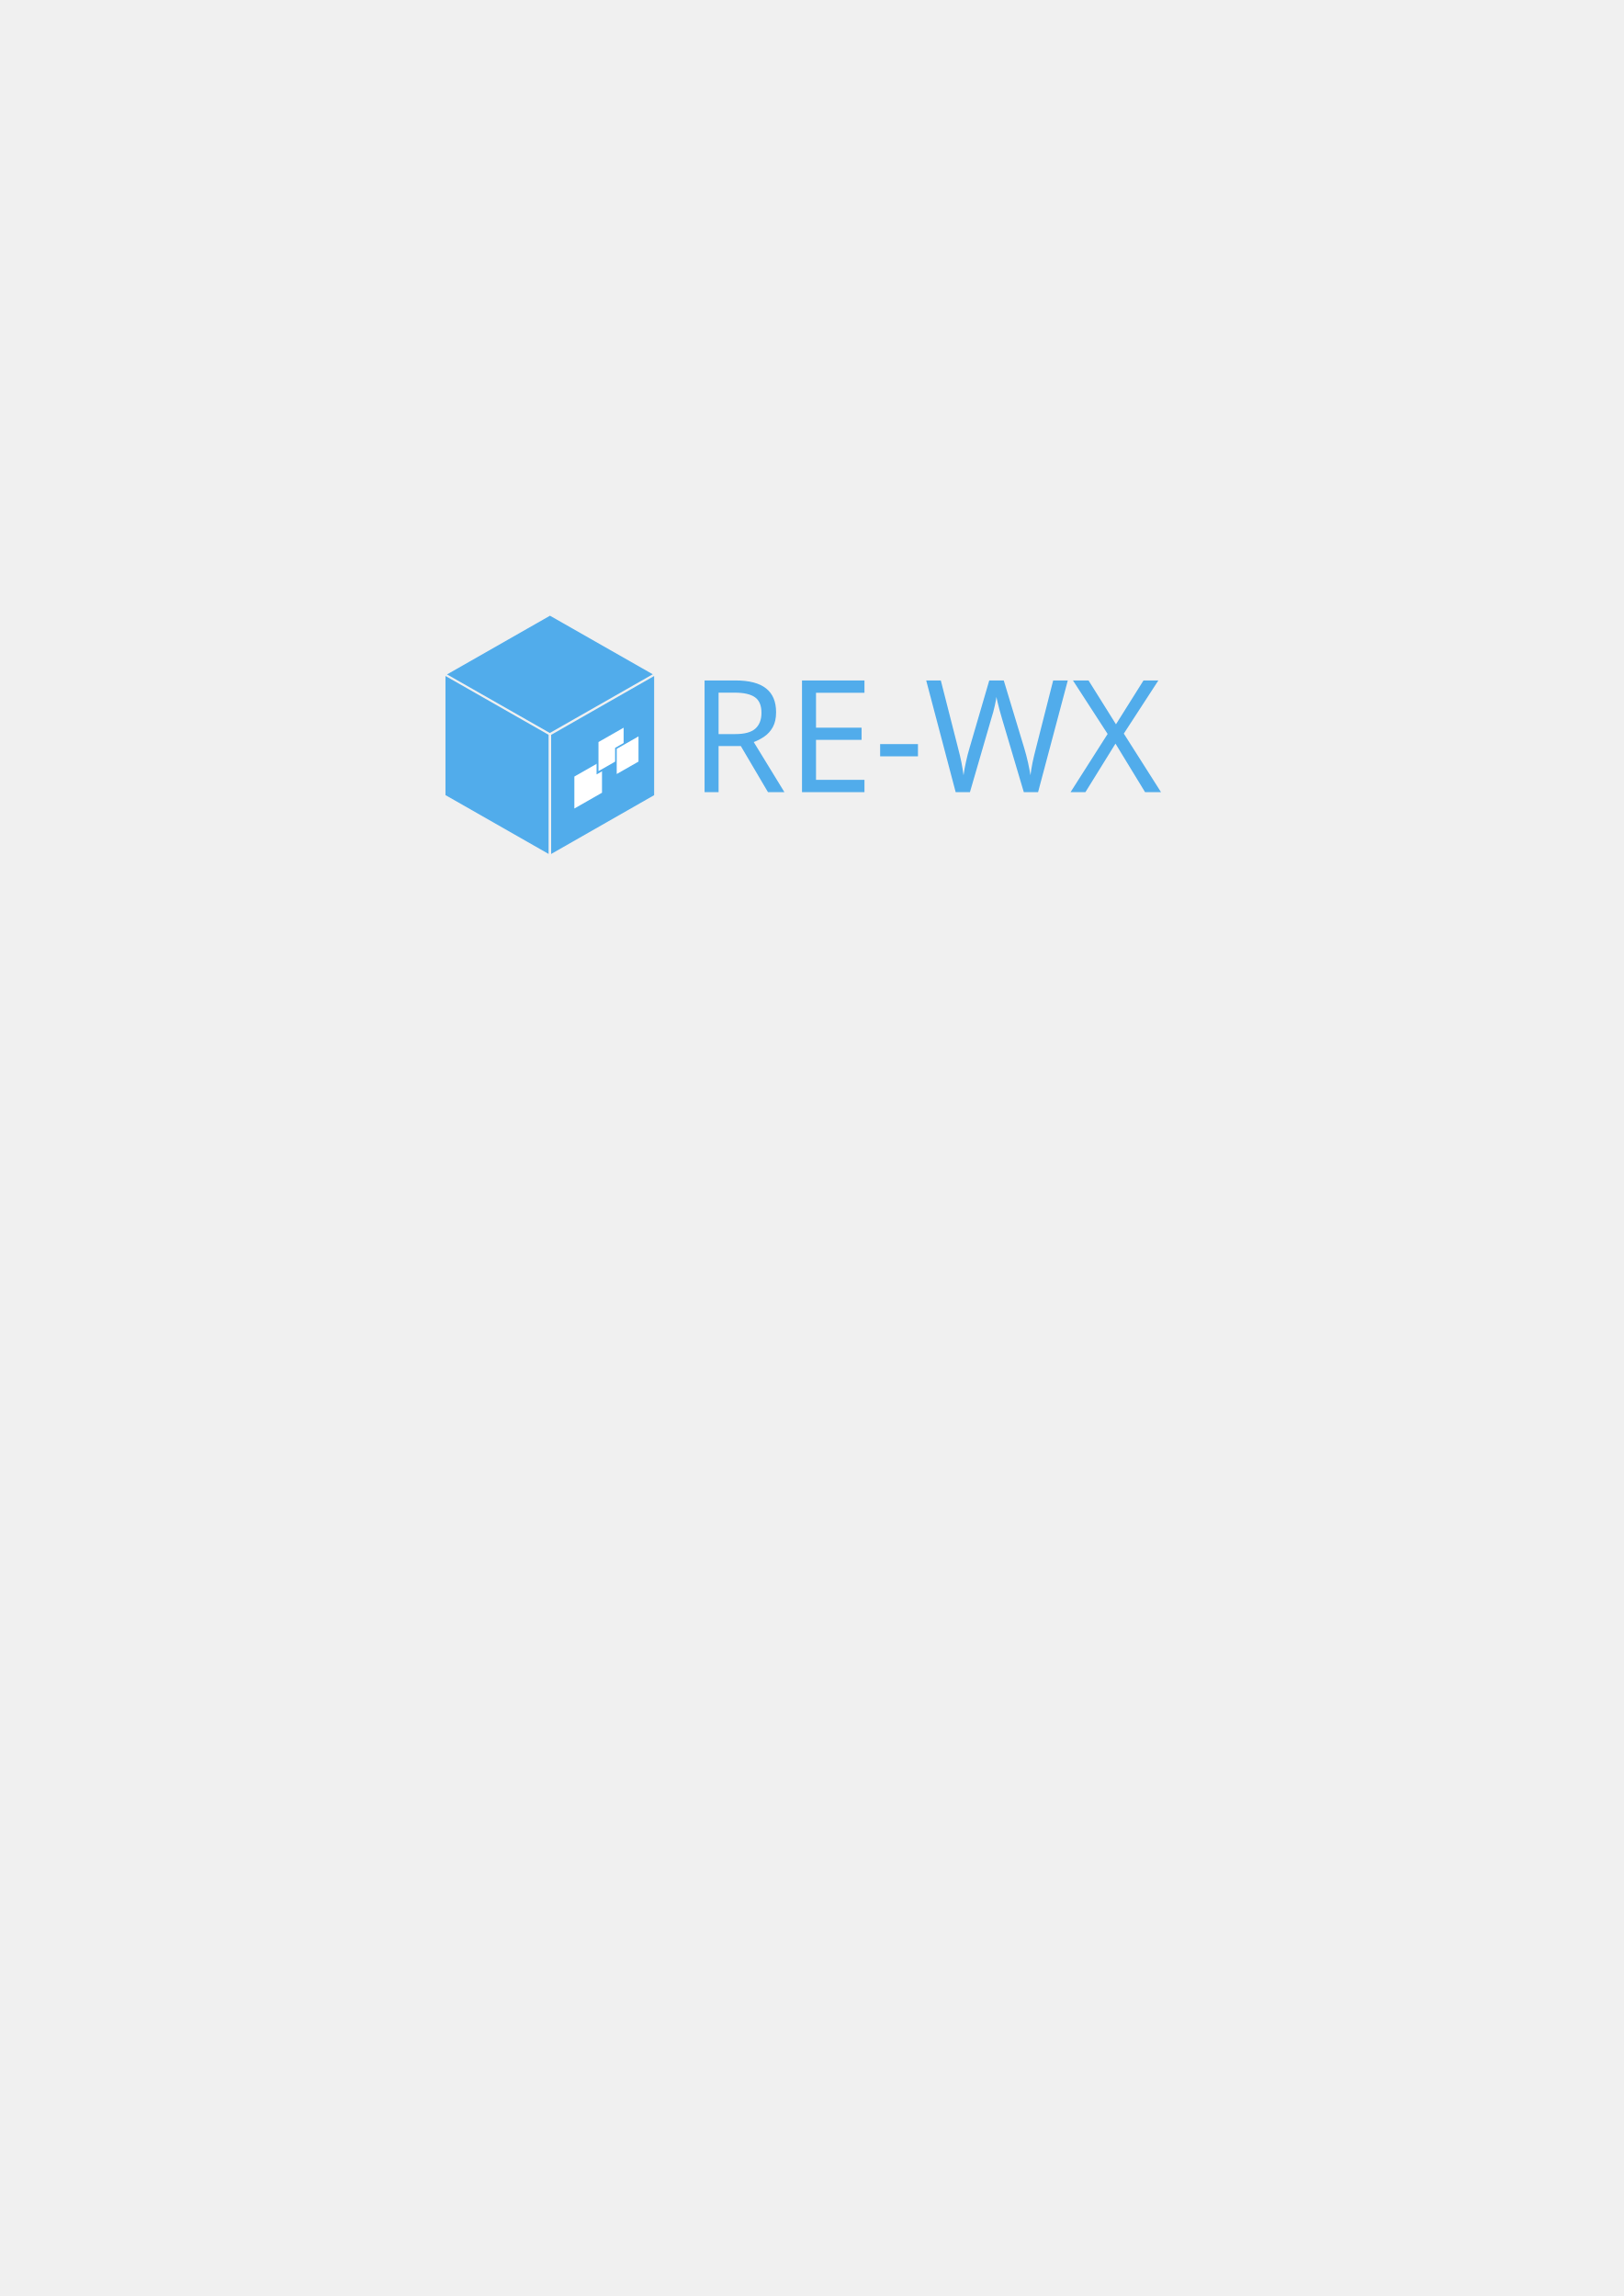
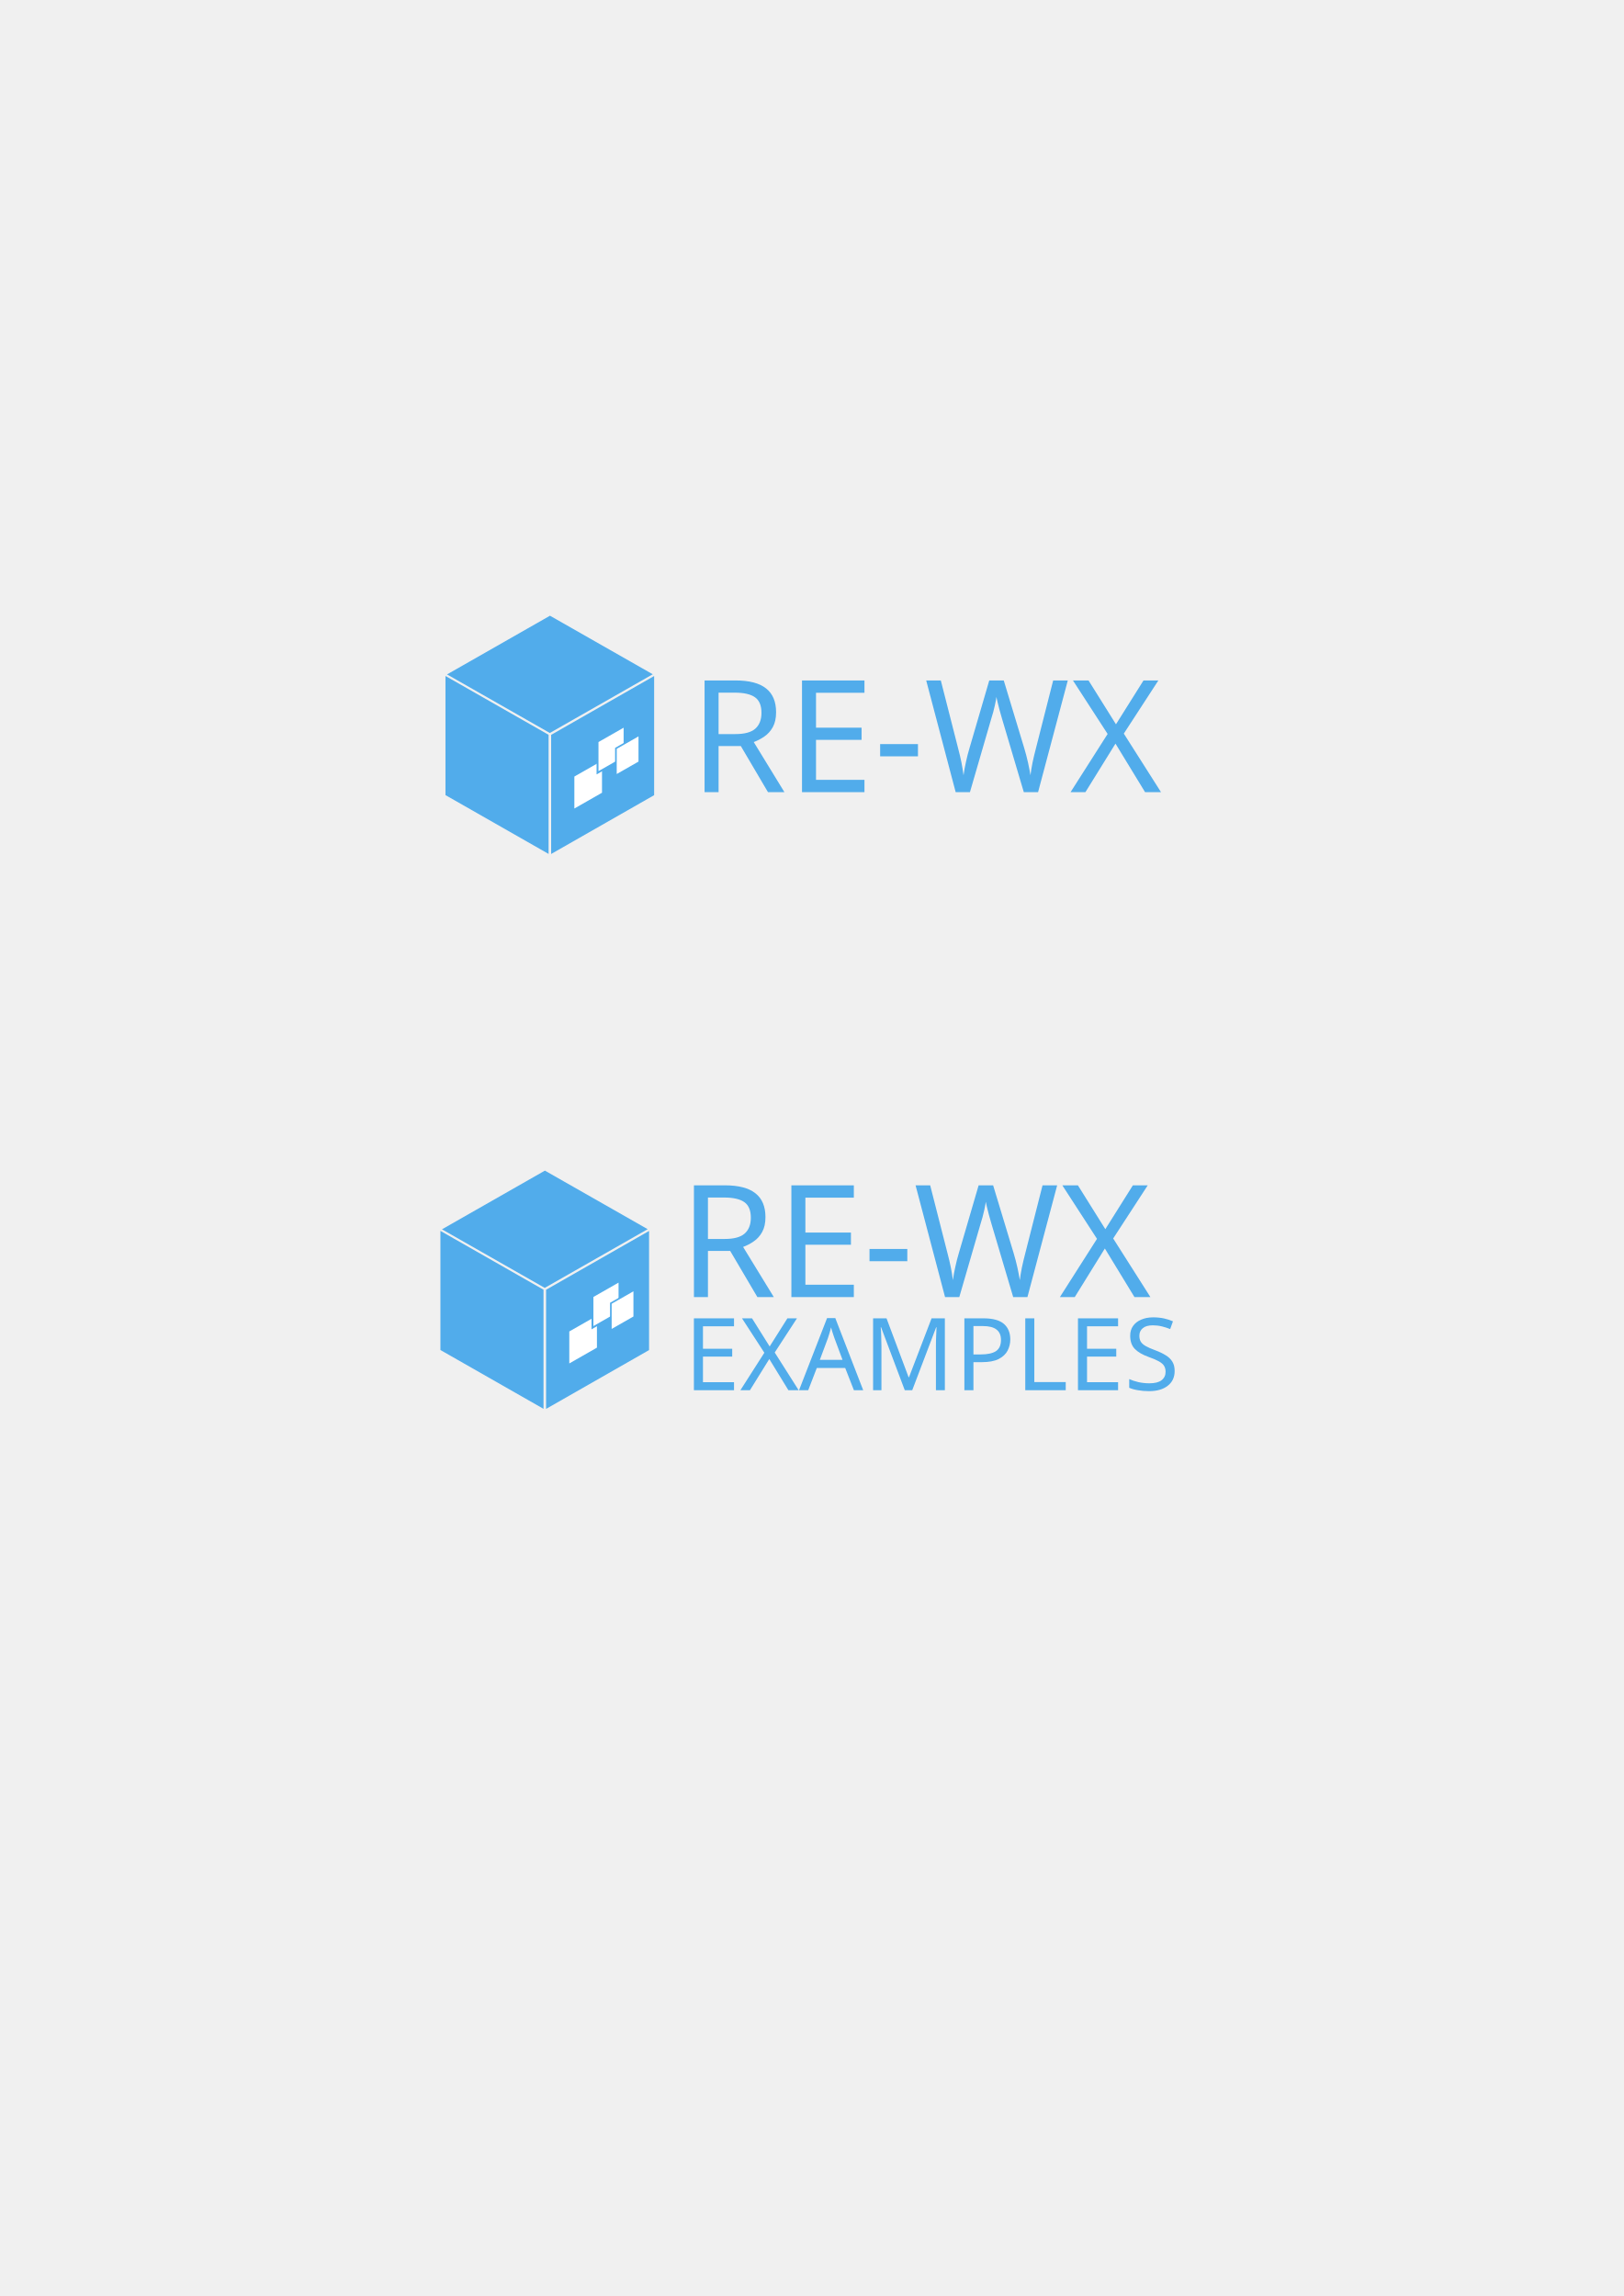
<svg xmlns="http://www.w3.org/2000/svg" width="210mm" height="297mm" viewBox="0 0 210 297" version="1.1" id="svg8">
  <defs id="defs2">
    </defs>
  <g id="layer1" style="display:none">
    <path style="fill:#008000;stroke-width:0.19" id="path920" d="m 133.393,102.287 -13.36,7.713 -13.36,-7.713 0,-15.426 13.36,-7.713 13.36,7.713 z" />
  </g>
  <g id="layer2" style="display:inline;opacity:1">
    <rect style="fill:#51aceb;fill-opacity:1;stroke-width:0.223" id="rect903" width="15.328" height="15.3" x="-54.823" y="121.353" transform="matrix(0.8686465,-0.4954324,0.8688505,0.4950745,0,0)" />
    <rect style="fill:#51aceb;fill-opacity:1;stroke-width:0.264" id="rect941" width="15.34" height="15.411" x="82.089" y="135.768" transform="matrix(0.8683491,-0.4959534,0,1,0,0)" />
    <rect style="opacity:1;fill:#51aceb;fill-opacity:1;stroke-width:0.264" id="rect941-7" width="15.352" height="15.411" x="-81.687" y="54.566" transform="matrix(-0.8685584,-0.4955869,0,1,0,0)" />
  </g>
  <g id="layer4" style="display:none">
    <path style="fill:none;stroke:#000000;stroke-width:0.065;stroke-linecap:butt;stroke-linejoin:miter;stroke-miterlimit:4;stroke-dasharray:none;stroke-opacity:1" d="M 78.966,90.973 V 108.452" id="path962" />
    <path style="fill:none;stroke:#000000;stroke-width:0.065;stroke-linecap:butt;stroke-linejoin:miter;stroke-miterlimit:4;stroke-dasharray:none;stroke-opacity:1" d="M 82.017,88.748 V 106.228" id="path962-3" />
    <path style="fill:none;stroke:#000000;stroke-width:0.065;stroke-linecap:butt;stroke-linejoin:miter;stroke-miterlimit:4;stroke-dasharray:none;stroke-opacity:1" d="M 75.47,92.308 V 109.787" id="path962-8" />
    <path style="fill:none;stroke:#000000;stroke-width:0.065;stroke-linecap:butt;stroke-linejoin:miter;stroke-miterlimit:4;stroke-dasharray:none;stroke-opacity:1" d="m 71.143,103.701 15.138,-8.74" id="path962-8-7" />
    <path style="fill:none;stroke:#000000;stroke-width:0.065;stroke-linecap:butt;stroke-linejoin:miter;stroke-miterlimit:4;stroke-dasharray:none;stroke-opacity:1" d="m 71.143,99.57 15.138,-8.74" id="path962-8-7-0" />
    <path style="fill:none;stroke:#000000;stroke-width:0.065;stroke-linecap:butt;stroke-linejoin:miter;stroke-miterlimit:4;stroke-dasharray:none;stroke-opacity:1" d="m 71.111,107.674 15.138,-8.74" id="path962-8-7-4" />
    <path style="fill:none;stroke:#000000;stroke-width:0.065;stroke-linecap:butt;stroke-linejoin:miter;stroke-miterlimit:4;stroke-dasharray:none;stroke-opacity:1" d="M 63.32,90.973 V 108.452" id="path962-1" />
    <path style="fill:none;stroke:#000000;stroke-width:0.065;stroke-linecap:butt;stroke-linejoin:miter;stroke-miterlimit:4;stroke-dasharray:none;stroke-opacity:1" d="M 60.269,88.748 V 106.228" id="path962-3-5" />
    <path style="fill:none;stroke:#000000;stroke-width:0.065;stroke-linecap:butt;stroke-linejoin:miter;stroke-miterlimit:4;stroke-dasharray:none;stroke-opacity:1" d="M 66.816,92.308 V 109.787" id="path962-8-3" />
    <path style="fill:none;stroke:#000000;stroke-width:0.065;stroke-linecap:butt;stroke-linejoin:miter;stroke-miterlimit:4;stroke-dasharray:none;stroke-opacity:1" d="M 71.143,103.701 56.005,94.961" id="path962-8-7-1" />
    <path style="fill:none;stroke:#000000;stroke-width:0.065;stroke-linecap:butt;stroke-linejoin:miter;stroke-miterlimit:4;stroke-dasharray:none;stroke-opacity:1" d="M 71.143,99.57 56.005,90.83" id="path962-8-7-0-9" />
    <path style="fill:none;stroke:#000000;stroke-width:0.065;stroke-linecap:butt;stroke-linejoin:miter;stroke-miterlimit:4;stroke-dasharray:none;stroke-opacity:1" d="M 71.175,107.674 56.037,98.934" id="path962-8-7-4-0" />
    <path style="display:inline;fill:none;stroke:#000000;stroke-width:0.065;stroke-linecap:butt;stroke-linejoin:miter;stroke-miterlimit:4;stroke-dasharray:none;stroke-opacity:1" d="M 61.789,89.479 V 106.959" id="path962-3-5-5" />
  </g>
  <g id="layer8" style="display:inline" />
  <g id="layer5" style="display:inline;opacity:0.997">
    <rect style="display:inline;opacity:1;fill:#ffffff;fill-opacity:1;stroke:#51aceb;stroke-width:0.278;stroke-miterlimit:4;stroke-dasharray:none;stroke-opacity:1" id="rect941-8-7" width="4.394" height="4.414" x="85.408" y="142.739" transform="matrix(0.8683491,-0.4959534,0,1,0,0)" />
+     <rect style="display:inline;opacity:1;fill:#51aceb;fill-opacity:1;stroke-width:0.223" id="rect903-2" width="15.328" height="15.3" x="-127.677" y="193.435" transform="matrix(0.8686465,-0.4954325,0.8688505,0.4950745,0,0)" />
+     <rect style="display:inline;opacity:1;fill:#51aceb;fill-opacity:1;stroke-width:0.264" id="rect941-1" width="15.34" height="15.411" x="81.334" y="207.175" transform="matrix(0.8683491,-0.4959534,0,1,0,0)" />
+     <rect style="display:inline;opacity:1;fill:#51aceb;fill-opacity:1;stroke-width:0.264" id="rect941-7-5" width="15.352" height="15.411" x="-80.933" y="126.72" transform="matrix(-0.8685584,-0.4955869,0,1,0,0)" />
+     <rect style="display:inline;opacity:1;fill:#ffffff;fill-opacity:1;stroke:#51aceb;stroke-width:0.278;stroke-miterlimit:4;stroke-dasharray:none;stroke-opacity:1" id="rect941-8-7-7" width="4.394" height="4.414" x="84.654" y="214.146" transform="matrix(0.8683491,-0.4959534,0,1,0,0)" />
+     <rect style="display:inline;opacity:1;fill:#ffffff;fill-opacity:1;stroke:#51aceb;stroke-width:0.284;stroke-miterlimit:4;stroke-dasharray:none;stroke-opacity:1" id="rect941-8-5" width="4.028" height="4.047" x="88.243" y="211.463" transform="matrix(0.8683491,-0.4959534,0,1,0,0)" />
+     <rect style="display:inline;opacity:1;fill:#ffffff;fill-opacity:1;stroke:#51aceb;stroke-width:0.243;stroke-miterlimit:4;stroke-dasharray:none;stroke-opacity:1" id="rect941-8-3-8" width="3.485" height="3.502" x="90.981" y="213.707" transform="matrix(0.8683491,-0.4959534,0,1,0,0)" />
+     <text xml:space="preserve" style="font-style:normal;font-weight:normal;font-size:20.256px;line-height:1.25;font-family:sans-serif;display:inline;fill:#51aceb;fill-opacity:1;stroke:none;stroke-width:0.317;stroke-miterlimit:4;stroke-dasharray:none" x="87.781" y="167.784" id="text1393-5">
+       <tspan id="tspan1391-6" x="87.781" y="167.784" style="font-size:20.256px;fill:#51aceb;fill-opacity:1;stroke-width:0.317;stroke-miterlimit:4;stroke-dasharray:none">RE-WX</tspan>
+     </text>
+     <text xml:space="preserve" style="font-style:normal;font-weight:normal;font-size:13.014px;line-height:1.25;font-family:sans-serif;display:inline;opacity:0.997;fill:#51aceb;fill-opacity:1;stroke:none;stroke-width:0.204;stroke-miterlimit:4;stroke-dasharray:none" x="88.482" y="179.831" id="text1393-5-7">
+       <tspan id="tspan1391-6-9" x="88.482" y="179.831" style="font-size:13.014px;fill:#51aceb;fill-opacity:1;stroke-width:0.204;stroke-miterlimit:4;stroke-dasharray:none">EXAMPLES</tspan>
+     </text>
  </g>
  <g id="layer6" style="display:inline">
    <rect style="display:inline;opacity:1;fill:#ffffff;fill-opacity:1;stroke:#51aceb;stroke-width:0.284;stroke-miterlimit:4;stroke-dasharray:none;stroke-opacity:1" id="rect941-8" width="4.028" height="4.047" x="88.998" y="140.056" transform="matrix(0.8683491,-0.4959534,0,1,0,0)" />
    <rect style="display:inline;opacity:1;fill:#ffffff;fill-opacity:1;stroke:#51aceb;stroke-width:0.243;stroke-miterlimit:4;stroke-dasharray:none;stroke-opacity:1" id="rect941-8-3" width="3.485" height="3.502" x="91.736" y="142.3" transform="matrix(0.8683491,-0.4959534,0,1,0,0)" />
  </g>
  <g id="layer7" style="display:inline">
    <text xml:space="preserve" style="font-style:normal;font-weight:normal;font-size:20.256px;line-height:1.25;font-family:sans-serif;fill:#51aceb;fill-opacity:1;stroke:none;stroke-width:0.317;stroke-miterlimit:4;stroke-dasharray:none" x="89.156" y="102.475" id="text1393">
      <tspan id="tspan1391" x="89.156" y="102.475" style="font-size:20.256px;fill:#51aceb;fill-opacity:1;stroke-width:0.317;stroke-miterlimit:4;stroke-dasharray:none">RE-WX</tspan>
    </text>
  </g>
</svg>
